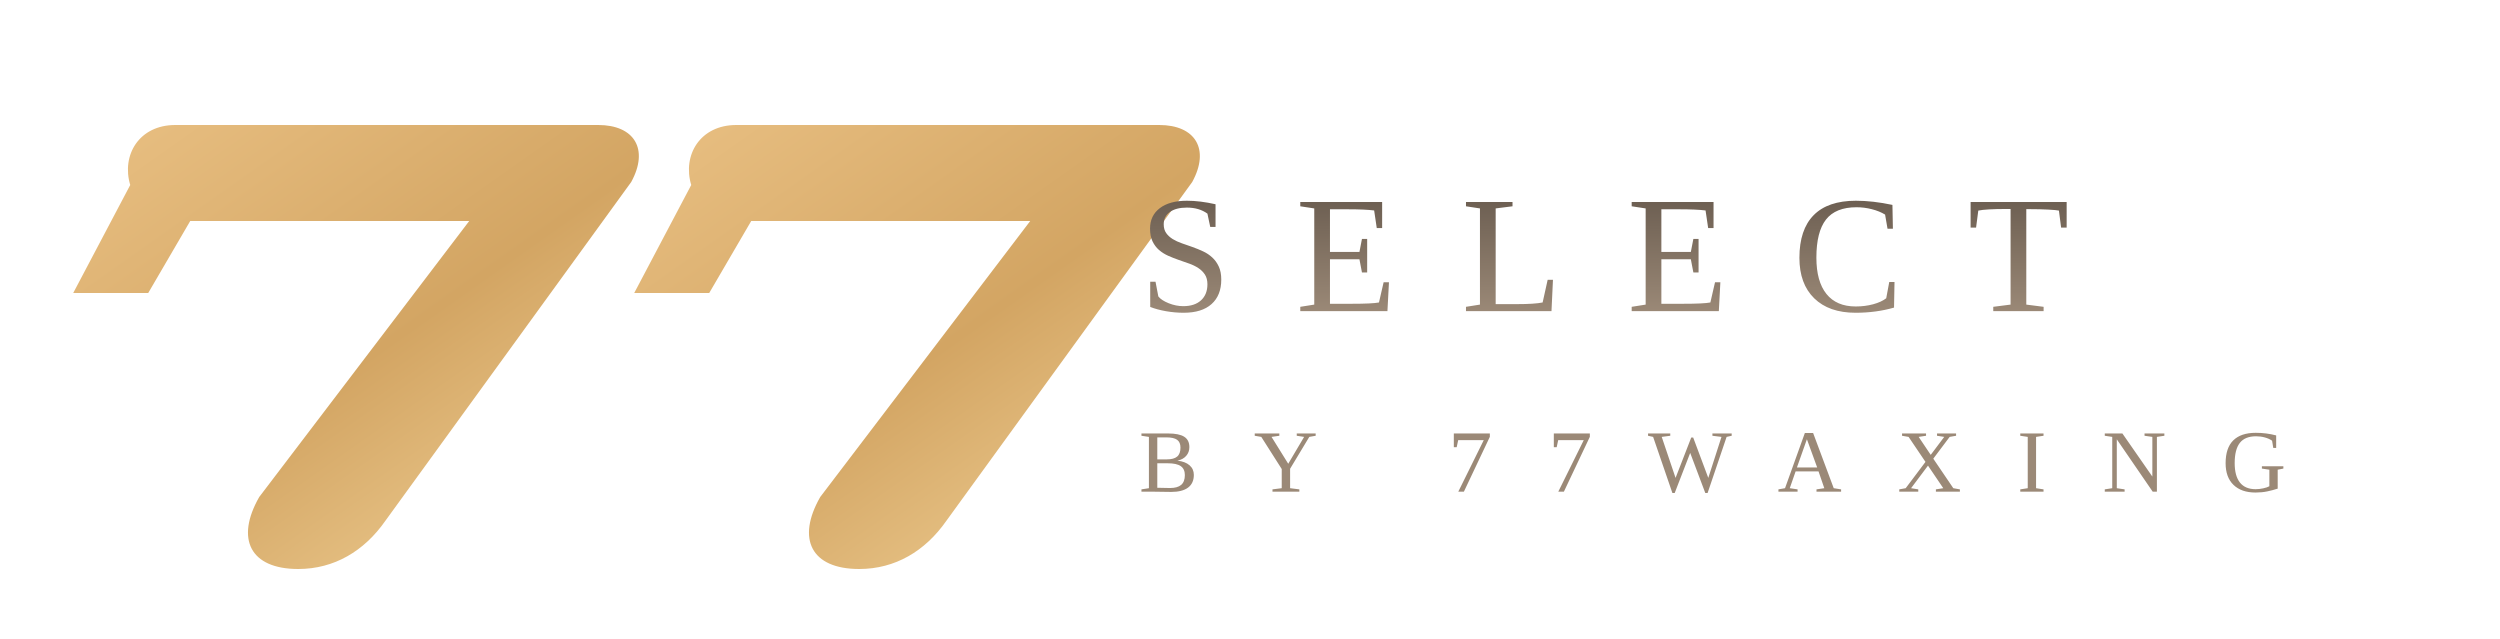
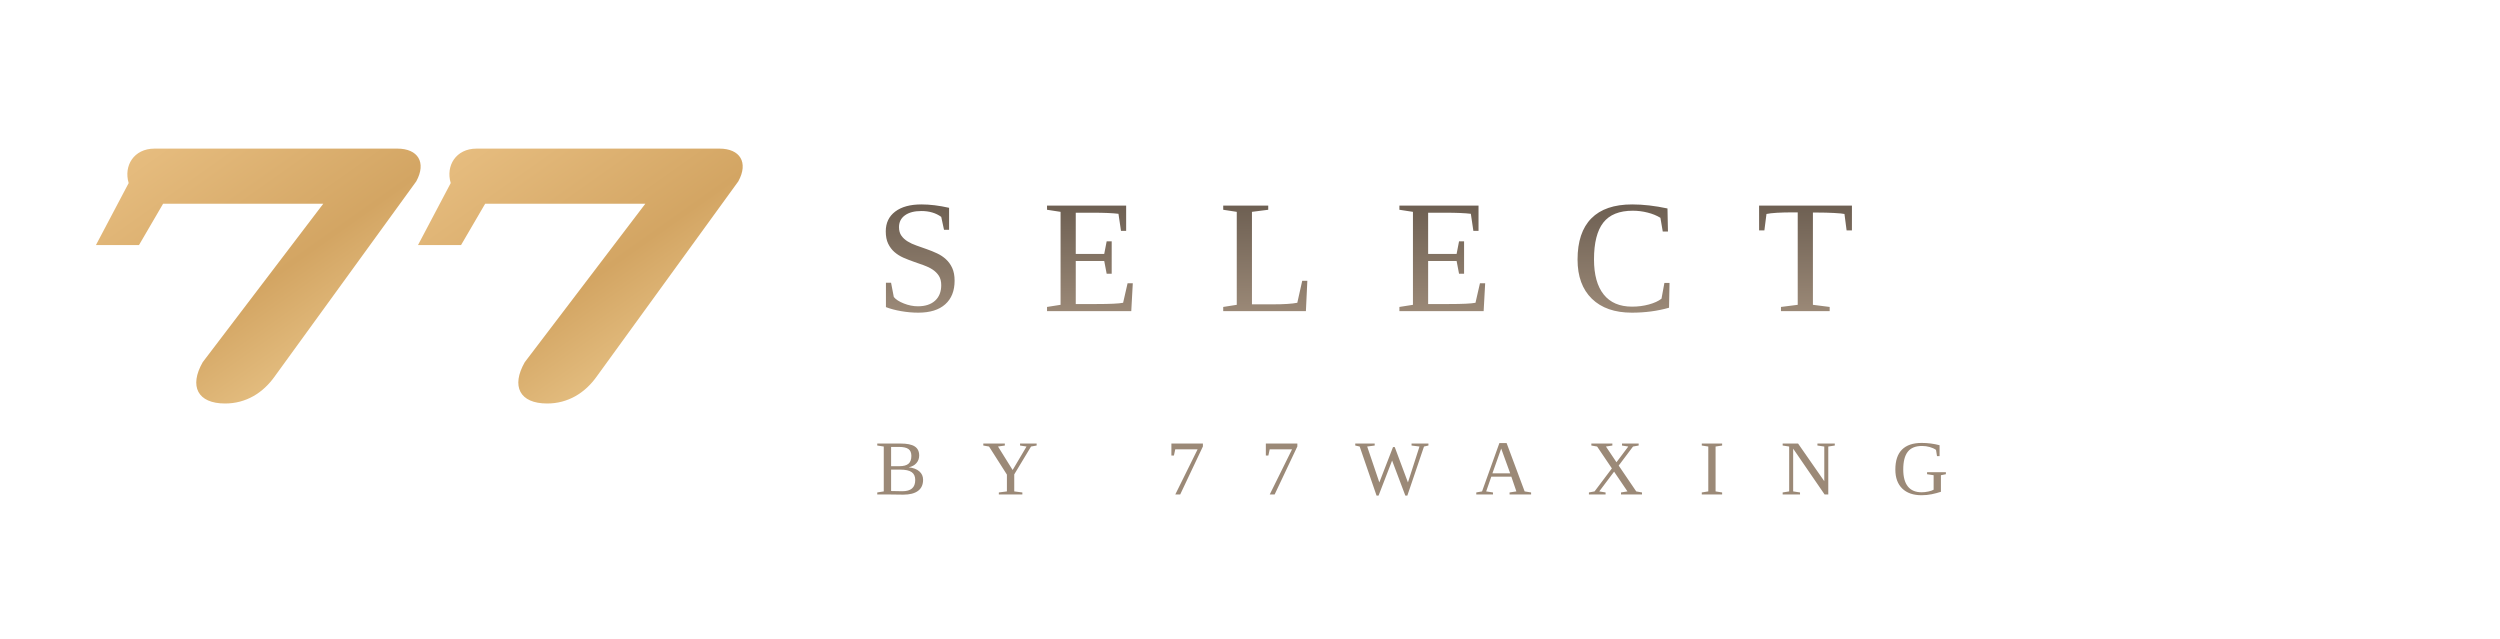
<svg xmlns="http://www.w3.org/2000/svg" viewBox="0 0 900 230" role="img" aria-labelledby="title desc">
  <defs>
    <linearGradient id="gold" x1="0" y1="0" x2="0.9" y2="1">
      <stop offset="0" stop-color="#e9c083" />
      <stop offset="0.55" stop-color="#d3a563" />
      <stop offset="1" stop-color="#f1d197" />
    </linearGradient>
    <linearGradient id="taupe" x1="0" y1="0" x2="0" y2="1">
      <stop offset="0" stop-color="#6d5f52" />
      <stop offset="1" stop-color="#9b8977" />
    </linearGradient>
  </defs>
-   <g fill="url(#gold)" transform="translate(8 18) scale(1.08)">
+   <g fill="url(#gold)" transform="translate(24 38) scale(.62)">
    <path d="M36 45c-3-10 3-20 15-20h141c12 0 17 8 11 19L121 157c-7 10-17 16-29 16-16 0-21-10-13-24l70-92H56L42 81H17L36 45Z" />
    <path d="M223 45c-3-10 3-20 15-20h141c12 0 17 8 11 19L308 157c-7 10-17 16-29 16-16 0-21-10-13-24l70-92h-93l-14 24h-25l19-36Z" />
  </g>
-   <text x="410" y="112" fill="url(#taupe)" font-family="Georgia, 'Times New Roman', serif" font-size="60" font-weight="500" letter-spacing="23">SELECT</text>
-   <text x="410" y="177" fill="#9b8977" font-family="Georgia, 'Times New Roman', serif" font-size="32" font-weight="500" letter-spacing="20">BY 77WAXING</text>
+   <text x="315" y="112" fill="url(#taupe)" font-family="Georgia, 'Times New Roman', serif" font-size="58" font-weight="500" letter-spacing="28">SELECT</text>
+   <text x="315" y="178" fill="#9b8977" font-family="Georgia, 'Times New Roman', serif" font-size="28" font-weight="500" letter-spacing="20">BY 77WAXING</text>
</svg>
